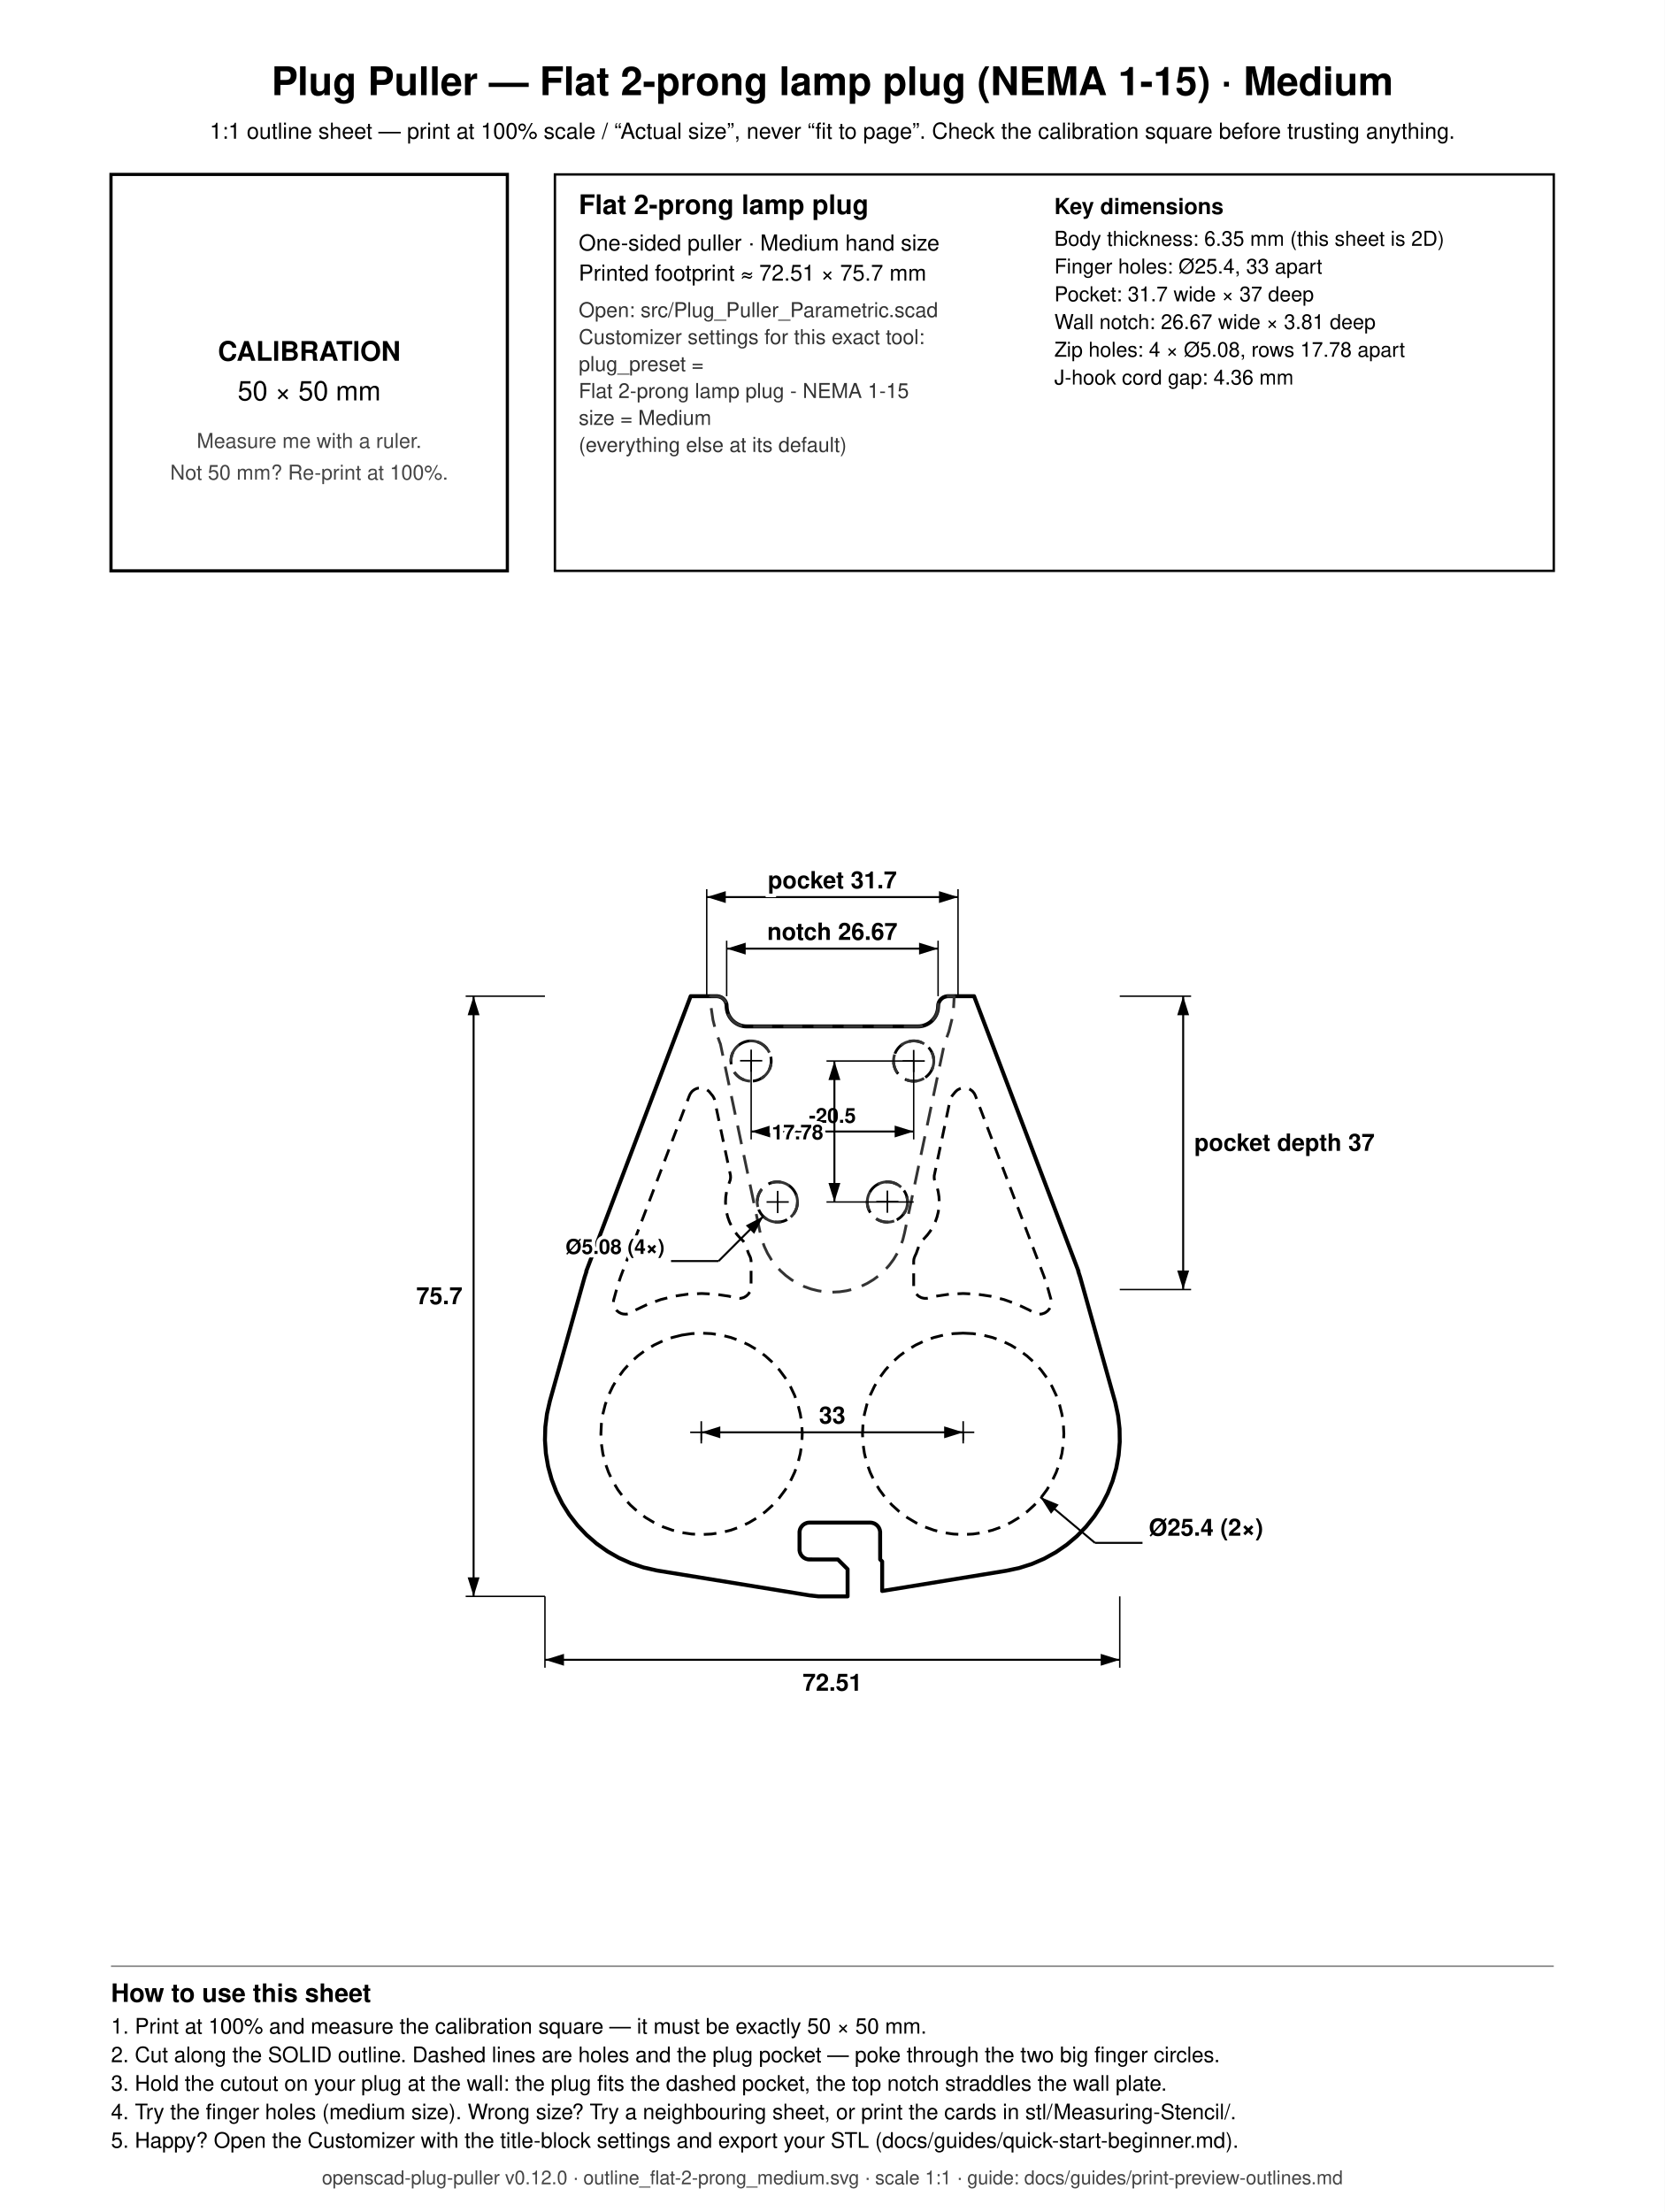
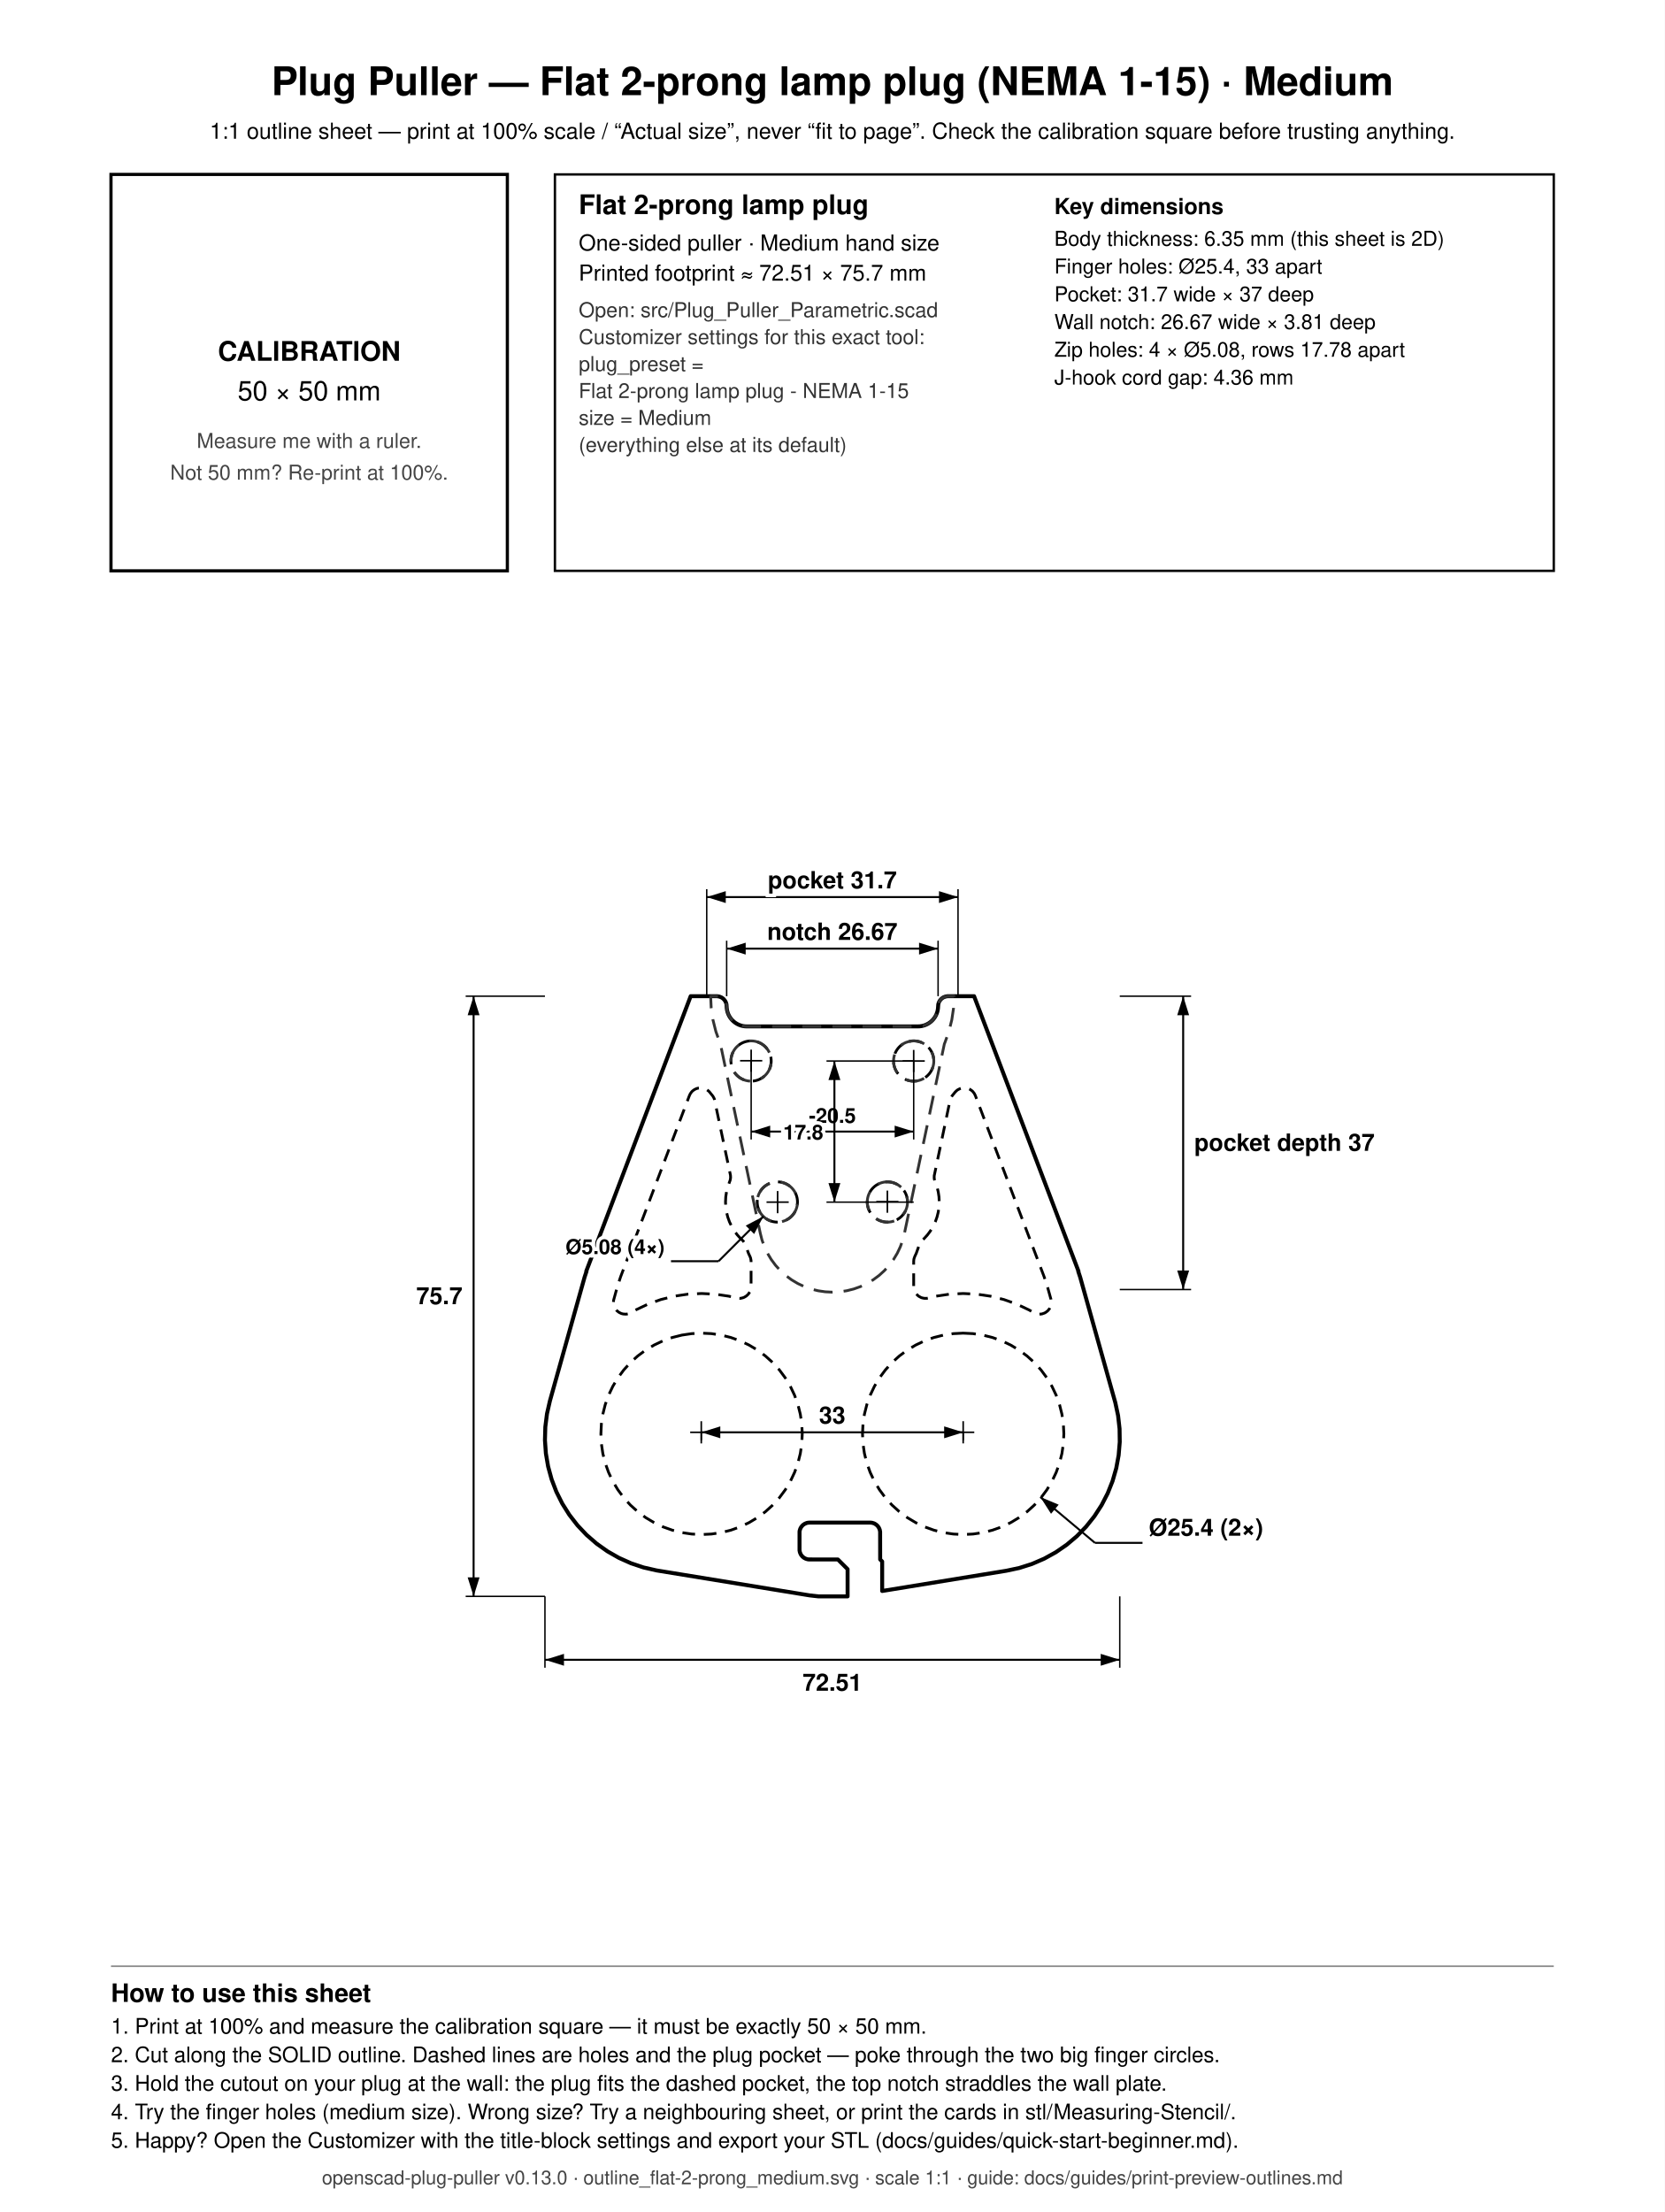
<svg xmlns="http://www.w3.org/2000/svg" width="210mm" height="279mm" viewBox="0 0 210 279">
  <rect x="0" y="0" width="210" height="279" fill="white" />
  <text x="105.000" y="12.000" font-family="Helvetica, Arial, sans-serif" font-size="5" font-weight="bold" text-anchor="middle" fill="black">Plug Puller — Flat 2-prong lamp plug (NEMA 1-15) · Medium</text>
  <text x="105.000" y="17.500" font-family="Helvetica, Arial, sans-serif" font-size="2.8" font-weight="normal" text-anchor="middle" fill="black">1:1 outline sheet — print at 100% scale / “Actual size”, never “fit to page”. Check the calibration square before trusting anything.</text>
  <rect x="14" y="22" width="50" height="50" fill="none" stroke="black" stroke-width="0.4" />
  <text x="39.000" y="45.500" font-family="Helvetica, Arial, sans-serif" font-size="3.4" font-weight="bold" text-anchor="middle" fill="black">CALIBRATION</text>
  <text x="39.000" y="50.500" font-family="Helvetica, Arial, sans-serif" font-size="3.4" font-weight="normal" text-anchor="middle" fill="black">50 × 50 mm</text>
  <text x="39.000" y="56.500" font-family="Helvetica, Arial, sans-serif" font-size="2.6" font-weight="normal" text-anchor="middle" fill="#444444">Measure me with a ruler.</text>
  <text x="39.000" y="60.500" font-family="Helvetica, Arial, sans-serif" font-size="2.6" font-weight="normal" text-anchor="middle" fill="#444444">Not 50 mm? Re-print at 100%.</text>
  <rect x="70" y="22" width="126" height="50" fill="none" stroke="black" stroke-width="0.3" />
  <text x="73.000" y="27.000" font-family="Helvetica, Arial, sans-serif" font-size="3.4" font-weight="bold" text-anchor="start" fill="black">Flat 2-prong lamp plug</text>
  <text x="73.000" y="31.600" font-family="Helvetica, Arial, sans-serif" font-size="2.8" font-weight="normal" text-anchor="start" fill="black">One-sided puller · Medium hand size</text>
  <text x="73.000" y="35.400" font-family="Helvetica, Arial, sans-serif" font-size="2.8" font-weight="normal" text-anchor="start" fill="black">Printed footprint ≈ 72.51 × 75.7 mm</text>
  <text x="73.000" y="40.000" font-family="Helvetica, Arial, sans-serif" font-size="2.6" font-weight="normal" text-anchor="start" fill="#333333">Open: src/Plug_Puller_Parametric.scad</text>
  <text x="73.000" y="43.400" font-family="Helvetica, Arial, sans-serif" font-size="2.6" font-weight="normal" text-anchor="start" fill="#333333">Customizer settings for this exact tool:</text>
  <text x="73.000" y="46.800" font-family="Helvetica, Arial, sans-serif" font-size="2.6" font-weight="normal" text-anchor="start" fill="#333333">  plug_preset =</text>
  <text x="73.000" y="50.200" font-family="Helvetica, Arial, sans-serif" font-size="2.6" font-weight="normal" text-anchor="start" fill="#333333">      Flat 2-prong lamp plug - NEMA 1-15</text>
  <text x="73.000" y="53.600" font-family="Helvetica, Arial, sans-serif" font-size="2.6" font-weight="normal" text-anchor="start" fill="#333333">  size = Medium</text>
  <text x="73.000" y="57.000" font-family="Helvetica, Arial, sans-serif" font-size="2.6" font-weight="normal" text-anchor="start" fill="#333333">  (everything else at its default)</text>
  <text x="133.000" y="27.000" font-family="Helvetica, Arial, sans-serif" font-size="2.8" font-weight="bold" text-anchor="start" fill="black">Key dimensions</text>
  <text x="133.000" y="31.000" font-family="Helvetica, Arial, sans-serif" font-size="2.6" font-weight="normal" text-anchor="start" fill="black">Body thickness: 6.35 mm (this sheet is 2D)</text>
  <text x="133.000" y="34.500" font-family="Helvetica, Arial, sans-serif" font-size="2.6" font-weight="normal" text-anchor="start" fill="black">Finger holes: Ø25.4, 33 apart</text>
  <text x="133.000" y="38.000" font-family="Helvetica, Arial, sans-serif" font-size="2.6" font-weight="normal" text-anchor="start" fill="black">Pocket: 31.7 wide × 37 deep</text>
  <text x="133.000" y="41.500" font-family="Helvetica, Arial, sans-serif" font-size="2.6" font-weight="normal" text-anchor="start" fill="black">Wall notch: 26.67 wide × 3.81 deep</text>
  <text x="133.000" y="45.000" font-family="Helvetica, Arial, sans-serif" font-size="2.6" font-weight="normal" text-anchor="start" fill="black">Zip holes: 4 × Ø5.08, rows 17.78 apart</text>
  <text x="133.000" y="48.500" font-family="Helvetica, Arial, sans-serif" font-size="2.6" font-weight="normal" text-anchor="start" fill="black">J-hook cord gap: 4.36 mm</text>
  <line x1="14.000" y1="248.000" x2="196.000" y2="248.000" stroke="#888888" stroke-width="0.2" />
  <text x="14.000" y="252.500" font-family="Helvetica, Arial, sans-serif" font-size="3.2" font-weight="bold" text-anchor="start" fill="black">How to use this sheet</text>
  <text x="14.000" y="256.500" font-family="Helvetica, Arial, sans-serif" font-size="2.7" font-weight="normal" text-anchor="start" fill="black">1. Print at 100% and measure the calibration square — it must be exactly 50 × 50 mm.</text>
  <text x="14.000" y="260.100" font-family="Helvetica, Arial, sans-serif" font-size="2.7" font-weight="normal" text-anchor="start" fill="black">2. Cut along the SOLID outline. Dashed lines are holes and the plug pocket — poke through the two big finger circles.</text>
  <text x="14.000" y="263.700" font-family="Helvetica, Arial, sans-serif" font-size="2.7" font-weight="normal" text-anchor="start" fill="black">3. Hold the cutout on your plug at the wall: the plug fits the dashed pocket, the top notch straddles the wall plate.</text>
  <text x="14.000" y="267.300" font-family="Helvetica, Arial, sans-serif" font-size="2.7" font-weight="normal" text-anchor="start" fill="black">4. Try the finger holes (medium size). Wrong size? Try a neighbouring sheet, or print the cards in stl/Measuring-Stencil/.</text>
  <text x="14.000" y="270.900" font-family="Helvetica, Arial, sans-serif" font-size="2.7" font-weight="normal" text-anchor="start" fill="black">5. Happy? Open the Customizer with the title-block settings and export your STL (docs/guides/quick-start-beginner.md).</text>
-   <text x="105.000" y="275.500" font-family="Helvetica, Arial, sans-serif" font-size="2.4" font-weight="normal" text-anchor="middle" fill="#444444">openscad-plug-puller v0.12.0 · outline_flat-2-prong_medium.svg · scale 1:1 · guide: docs/guides/print-preview-outlines.md</text>
-   <path d="M 69.371 176.688 L 73.744 161.086 L 73.986 160.350 L 73.950 160.350 L 87.125 125.650 L 90.395 125.650 L 90.519 125.656 L 90.764 125.705 L 90.994 125.800 L 91.175 125.919 L 91.293 126.022 L 91.451 126.214 L 91.568 126.434 L 91.641 126.672 L 91.677 127.169 L 91.714 127.416 L 91.774 127.657 L 91.858 127.892 L 91.965 128.117 L 92.093 128.331 L 92.242 128.531 L 92.409 128.716 L 92.594 128.883 L 92.794 129.032 L 93.008 129.160 L 93.233 129.267 L 93.468 129.351 L 93.709 129.411 L 93.956 129.448 L 94.205 129.460 L 115.795 129.460 L 116.044 129.448 L 116.291 129.411 L 116.532 129.351 L 116.767 129.267 L 116.992 129.160 L 117.206 129.032 L 117.406 128.883 L 117.591 128.716 L 117.758 128.531 L 117.907 128.331 L 118.035 128.117 L 118.142 127.892 L 118.226 127.657 L 118.286 127.416 L 118.323 127.169 L 118.359 126.672 L 118.432 126.434 L 118.549 126.214 L 118.707 126.022 L 118.899 125.864 L 119.006 125.800 L 119.236 125.705 L 119.481 125.656 L 119.605 125.650 L 122.875 125.650 L 136.050 160.350 L 136.014 160.350 L 136.256 161.086 L 140.629 176.688 L 140.690 176.911 L 141.039 178.547 L 141.227 180.209 L 141.251 181.882 L 141.111 183.550 L 140.808 185.195 L 140.345 186.803 L 139.727 188.358 L 138.959 189.845 L 138.050 191.249 L 137.007 192.558 L 135.841 193.758 L 134.562 194.837 L 133.185 195.787 L 131.720 196.596 L 130.184 197.259 L 128.590 197.767 L 126.954 198.117 L 111.281 200.671 L 111.281 196.949 L 111.029 196.697 L 111.023 193.189 L 110.974 192.945 L 110.879 192.715 L 110.741 192.508 L 110.565 192.332 L 110.358 192.193 L 110.245 192.140 L 110.007 192.068 L 109.759 192.043 L 102.120 192.043 L 101.872 192.068 L 101.751 192.098 L 101.521 192.193 L 101.314 192.332 L 101.222 192.415 L 101.064 192.608 L 100.947 192.827 L 100.905 192.945 L 100.856 193.189 L 100.856 195.551 L 100.905 195.795 L 101.000 196.025 L 101.064 196.132 L 101.222 196.325 L 101.414 196.483 L 101.634 196.600 L 101.872 196.672 L 101.996 196.691 L 105.697 196.697 L 106.919 197.918 L 106.919 201.350 L 103.218 201.350 L 102.138 201.228 L 83.046 198.117 L 82.819 198.078 L 81.187 197.706 L 79.600 197.176 L 78.073 196.493 L 76.620 195.664 L 75.255 194.696 L 73.992 193.599 L 72.842 192.383 L 71.817 191.061 L 70.926 189.644 L 70.179 188.147 L 69.582 186.584 L 69.141 184.970 L 68.860 183.321 L 68.742 181.652 L 68.789 179.979 L 68.999 178.319 L 69.371 176.688 Z" fill="none" stroke="black" stroke-width="0.5" stroke-linejoin="round" />
+   <text x="105.000" y="275.500" font-family="Helvetica, Arial, sans-serif" font-size="2.4" font-weight="normal" text-anchor="middle" fill="#444444">openscad-plug-puller v0.13.0 · outline_flat-2-prong_medium.svg · scale 1:1 · guide: docs/guides/print-preview-outlines.md</text>
+   <path d="M 73.986 160.350 L 73.950 160.350 L 87.125 125.650 L 90.395 125.650 L 90.519 125.656 L 90.764 125.705 L 90.994 125.800 L 91.175 125.919 L 91.293 126.022 L 91.451 126.214 L 91.568 126.434 L 91.641 126.672 L 91.677 127.169 L 91.714 127.416 L 91.774 127.657 L 91.858 127.892 L 91.965 128.117 L 92.093 128.331 L 92.242 128.531 L 92.409 128.716 L 92.594 128.883 L 92.794 129.032 L 93.008 129.160 L 93.233 129.267 L 93.468 129.351 L 93.709 129.411 L 93.956 129.448 L 94.205 129.460 L 115.795 129.460 L 116.044 129.448 L 116.291 129.411 L 116.532 129.351 L 116.767 129.267 L 116.992 129.160 L 117.206 129.032 L 117.406 128.883 L 117.591 128.716 L 117.758 128.531 L 117.907 128.331 L 118.035 128.117 L 118.142 127.892 L 118.226 127.657 L 118.286 127.416 L 118.323 127.169 L 118.359 126.672 L 118.432 126.434 L 118.549 126.214 L 118.707 126.022 L 118.899 125.864 L 119.006 125.800 L 119.236 125.705 L 119.481 125.656 L 119.605 125.650 L 122.875 125.650 L 136.050 160.350 L 136.014 160.350 L 136.256 161.086 L 140.690 176.911 L 141.039 178.547 L 141.227 180.209 L 141.251 181.882 L 141.111 183.550 L 140.808 185.195 L 140.345 186.803 L 139.727 188.358 L 138.959 189.845 L 138.050 191.249 L 137.007 192.558 L 135.841 193.758 L 134.562 194.837 L 133.185 195.787 L 131.720 196.596 L 130.184 197.259 L 128.590 197.767 L 126.954 198.117 L 111.281 200.671 L 111.281 196.949 L 111.029 196.697 L 111.023 193.189 L 110.974 192.945 L 110.879 192.715 L 110.741 192.508 L 110.565 192.332 L 110.358 192.193 L 110.245 192.140 L 110.007 192.068 L 109.759 192.043 L 102.120 192.043 L 101.872 192.068 L 101.751 192.098 L 101.521 192.193 L 101.314 192.332 L 101.222 192.415 L 101.064 192.608 L 100.947 192.827 L 100.874 193.066 L 100.856 193.189 L 100.856 195.551 L 100.905 195.795 L 101.000 196.025 L 101.064 196.132 L 101.222 196.325 L 101.414 196.483 L 101.634 196.600 L 101.872 196.672 L 101.996 196.691 L 105.697 196.697 L 106.919 197.918 L 106.919 201.350 L 103.218 201.350 L 102.138 201.228 L 82.819 198.078 L 81.187 197.706 L 79.600 197.176 L 78.073 196.493 L 76.620 195.664 L 75.255 194.696 L 73.992 193.599 L 72.842 192.383 L 71.817 191.061 L 70.926 189.644 L 70.179 188.147 L 69.582 186.584 L 69.141 184.970 L 68.860 183.321 L 68.742 181.652 L 68.789 179.979 L 68.999 178.319 L 69.371 176.688 L 73.744 161.086 L 73.986 160.350 Z" fill="none" stroke="black" stroke-width="0.5" stroke-linejoin="round" />
  <path d="M 114.676 131.357 L 115.003 131.300 L 115.253 131.287 L 115.501 131.299 L 115.748 131.335 L 115.990 131.395 L 116.225 131.479 L 116.450 131.585 L 116.664 131.713 L 116.865 131.861 L 117.050 132.028 L 117.217 132.213 L 117.366 132.413 L 117.494 132.626 L 117.601 132.851 L 117.686 133.086 L 117.746 133.328 L 117.783 133.574 L 117.796 133.823 L 117.784 134.072 L 117.748 134.319 L 117.688 134.560 L 117.604 134.795 L 117.498 135.021 L 117.370 135.235 L 117.222 135.435 L 117.055 135.620 L 116.870 135.788 L 116.670 135.936 L 116.457 136.065 L 116.232 136.172 L 115.997 136.256 L 115.755 136.317 L 115.509 136.354 L 115.260 136.367 L 115.011 136.355 L 114.764 136.318 L 114.522 136.258 L 114.288 136.175 L 114.062 136.068 L 113.848 135.941 L 113.648 135.792 L 113.463 135.625 L 113.295 135.441 L 113.146 135.241 L 113.018 135.027 L 112.911 134.802 L 112.827 134.567 L 112.766 134.326 L 112.729 134.079 L 112.716 133.830 L 112.728 133.581 L 112.764 133.335 L 112.825 133.093 L 112.908 132.858 L 113.015 132.633 L 113.142 132.419 L 113.291 132.218 L 113.458 132.033 L 113.642 131.866 L 113.842 131.717 L 114.056 131.589 L 114.280 131.482 L 114.676 131.357 Z" fill="none" stroke="black" stroke-width="0.35" stroke-linejoin="round" stroke-dasharray="1.6,1.1" />
  <path d="M 111.688 149.079 L 111.937 149.067 L 112.186 149.079 L 112.432 149.115 L 112.674 149.175 L 112.909 149.259 L 113.134 149.365 L 113.348 149.493 L 113.549 149.641 L 113.734 149.808 L 113.901 149.993 L 114.050 150.193 L 114.179 150.406 L 114.286 150.631 L 114.370 150.866 L 114.431 151.108 L 114.468 151.354 L 114.480 151.603 L 114.468 151.852 L 114.432 152.099 L 114.372 152.340 L 114.288 152.575 L 114.182 152.801 L 114.054 153.015 L 113.906 153.215 L 113.739 153.400 L 113.555 153.568 L 113.355 153.716 L 113.141 153.845 L 112.916 153.952 L 112.681 154.036 L 112.440 154.097 L 112.193 154.134 L 111.944 154.147 L 111.695 154.135 L 111.449 154.098 L 111.207 154.038 L 110.972 153.955 L 110.746 153.848 L 110.532 153.721 L 110.332 153.572 L 110.147 153.405 L 109.979 153.221 L 109.831 153.021 L 109.702 152.807 L 109.595 152.582 L 109.511 152.347 L 109.450 152.106 L 109.413 151.859 L 109.401 151.610 L 109.413 151.361 L 109.449 151.115 L 109.509 150.873 L 109.593 150.638 L 109.699 150.413 L 109.827 150.199 L 109.975 149.998 L 110.142 149.813 L 110.326 149.646 L 110.526 149.497 L 110.740 149.369 L 110.965 149.262 L 111.200 149.177 L 111.441 149.116 L 111.688 149.079 Z" fill="none" stroke="black" stroke-width="0.35" stroke-linejoin="round" stroke-dasharray="1.6,1.1" />
-   <path d="M 100.599 151.603 L 100.587 151.852 L 100.551 152.099 L 100.491 152.340 L 100.407 152.575 L 100.301 152.801 L 100.173 153.015 L 100.025 153.215 L 99.858 153.400 L 99.674 153.568 L 99.474 153.716 L 99.260 153.845 L 99.035 153.952 L 98.800 154.036 L 98.559 154.097 L 98.312 154.134 L 98.063 154.147 L 97.814 154.135 L 97.568 154.098 L 97.326 154.038 L 97.091 153.955 L 96.866 153.848 L 96.652 153.721 L 96.451 153.572 L 96.266 153.405 L 96.099 153.221 L 95.950 153.021 L 95.821 152.807 L 95.714 152.582 L 95.630 152.347 L 95.569 152.106 L 95.532 151.859 L 95.520 151.610 L 95.532 151.361 L 95.568 151.115 L 95.628 150.873 L 95.712 150.638 L 95.818 150.413 L 95.946 150.199 L 96.094 149.998 L 96.261 149.813 L 96.445 149.646 L 96.645 149.497 L 96.859 149.369 L 97.084 149.262 L 97.319 149.177 L 97.560 149.116 L 97.807 149.079 L 98.056 149.067 L 98.305 149.079 L 98.551 149.115 L 98.793 149.175 L 99.028 149.259 L 99.254 149.365 L 99.468 149.493 L 99.668 149.641 L 99.853 149.808 L 100.021 149.993 L 100.169 150.193 L 100.298 150.406 L 100.405 150.631 L 100.489 150.866 L 100.550 151.108 L 100.587 151.354 L 100.599 151.603 Z" fill="none" stroke="black" stroke-width="0.35" stroke-linejoin="round" stroke-dasharray="1.6,1.1" />
+   <path d="M 100.301 152.801 L 100.173 153.015 L 100.025 153.215 L 99.858 153.400 L 99.674 153.568 L 99.474 153.716 L 99.260 153.845 L 99.035 153.952 L 98.800 154.036 L 98.559 154.097 L 98.312 154.134 L 98.063 154.147 L 97.814 154.135 L 97.568 154.098 L 97.326 154.038 L 97.091 153.955 L 96.866 153.848 L 96.652 153.721 L 96.451 153.572 L 96.266 153.405 L 96.099 153.221 L 95.950 153.021 L 95.821 152.807 L 95.714 152.582 L 95.630 152.347 L 95.569 152.106 L 95.532 151.859 L 95.520 151.610 L 95.532 151.361 L 95.568 151.115 L 95.628 150.873 L 95.712 150.638 L 95.818 150.413 L 95.946 150.199 L 96.094 149.998 L 96.261 149.813 L 96.445 149.646 L 96.645 149.497 L 96.859 149.369 L 97.084 149.262 L 97.319 149.177 L 97.560 149.116 L 97.807 149.079 L 98.056 149.067 L 98.305 149.079 L 98.551 149.115 L 98.793 149.175 L 99.028 149.259 L 99.254 149.365 L 99.468 149.493 L 99.668 149.641 L 99.853 149.808 L 100.021 149.993 L 100.169 150.193 L 100.298 150.406 L 100.405 150.631 L 100.489 150.866 L 100.550 151.108 L 100.587 151.354 L 100.599 151.603 L 100.587 151.852 L 100.551 152.099 L 100.491 152.340 L 100.407 152.575 L 100.301 152.801 Z" fill="none" stroke="black" stroke-width="0.35" stroke-linejoin="round" stroke-dasharray="1.6,1.1" />
  <path d="M 115.300 158.748 L 115.402 158.462 L 115.582 158.081 L 115.962 157.019 L 116.089 156.750 L 116.264 156.514 L 116.566 156.230 L 116.997 155.754 L 117.380 155.238 L 117.709 154.687 L 117.983 154.107 L 118.198 153.507 L 118.354 152.885 L 118.449 152.250 L 118.480 151.609 L 118.449 150.963 L 118.355 150.333 L 118.200 149.711 L 117.947 149.022 L 117.865 148.742 L 117.844 148.591 L 117.847 148.297 L 119.840 138.803 L 119.895 138.608 L 119.955 138.463 L 120.107 138.212 L 120.504 137.725 L 120.715 137.527 L 120.831 137.446 L 121.104 137.310 L 121.239 137.267 L 121.523 137.219 L 121.823 137.227 L 122.109 137.293 L 122.377 137.413 L 122.613 137.581 L 122.720 137.683 L 122.903 137.919 L 123.035 138.185 L 131.712 161.038 L 132.151 162.373 L 132.575 163.888 L 132.620 164.183 L 132.620 164.327 L 132.604 164.483 L 132.534 164.762 L 132.408 165.028 L 132.236 165.260 L 132.124 165.372 L 131.893 165.544 L 131.758 165.615 L 131.486 165.712 L 131.342 165.741 L 131.048 165.755 L 130.757 165.712 L 130.480 165.613 L 129.842 165.239 L 128.276 164.498 L 126.640 163.913 L 124.955 163.491 L 123.237 163.236 L 121.502 163.150 L 119.768 163.235 L 118.049 163.490 L 117.123 163.721 L 116.909 163.759 L 116.609 163.760 L 116.316 163.701 L 116.182 163.653 L 115.923 163.514 L 115.801 163.423 L 115.601 163.223 L 115.509 163.100 L 115.373 162.847 L 115.285 162.560 L 115.256 162.263 L 115.256 159.110 L 115.272 158.891 L 115.300 158.748 Z" fill="none" stroke="black" stroke-width="0.35" stroke-linejoin="round" stroke-dasharray="1.6,1.1" />
  <path d="M 86.965 138.185 L 87.082 137.943 L 87.257 137.707 L 87.361 137.603 L 87.598 137.428 L 87.863 137.302 L 88.143 137.232 L 88.437 137.216 L 88.589 137.231 L 88.874 137.302 L 89.013 137.360 L 89.140 137.428 L 89.380 137.607 L 89.483 137.710 L 89.929 138.262 L 90.070 138.520 L 90.120 138.652 L 92.146 148.241 L 92.160 148.535 L 92.117 148.825 L 91.801 149.711 L 91.645 150.333 L 91.551 150.963 L 91.520 151.609 L 91.551 152.250 L 91.645 152.880 L 91.802 153.507 L 92.017 154.107 L 92.291 154.687 L 92.620 155.238 L 93.003 155.754 L 93.434 156.230 L 93.736 156.514 L 93.911 156.750 L 94.038 157.019 L 94.418 158.081 L 94.628 158.530 L 94.679 158.672 L 94.736 158.954 L 94.744 159.109 L 94.744 162.264 L 94.727 162.487 L 94.657 162.767 L 94.600 162.908 L 94.448 163.161 L 94.355 163.274 L 94.137 163.472 L 93.885 163.623 L 93.754 163.677 L 93.464 163.751 L 93.323 163.765 L 93.024 163.751 L 92.881 163.722 L 91.951 163.490 L 90.237 163.236 L 88.502 163.150 L 86.768 163.235 L 85.049 163.490 L 83.364 163.912 L 81.729 164.497 L 80.158 165.239 L 79.618 165.562 L 79.344 165.683 L 79.057 165.746 L 78.916 165.756 L 78.617 165.734 L 78.470 165.700 L 78.329 165.652 L 78.072 165.521 L 77.845 165.343 L 77.743 165.237 L 77.569 164.988 L 77.505 164.860 L 77.414 164.581 L 77.379 164.289 L 77.402 163.996 L 77.869 162.306 L 78.288 161.039 L 86.965 138.185 Z" fill="none" stroke="black" stroke-width="0.35" stroke-linejoin="round" stroke-dasharray="1.6,1.1" />
  <path d="M 86.019 168.395 L 87.252 168.212 L 88.496 168.150 L 89.741 168.211 L 90.974 168.393 L 92.183 168.696 L 93.357 169.115 L 94.483 169.648 L 95.553 170.288 L 96.554 171.031 L 97.478 171.867 L 98.315 172.790 L 99.057 173.791 L 99.699 174.860 L 100.232 175.987 L 100.652 177.160 L 100.955 178.369 L 101.138 179.602 L 101.200 180.846 L 101.139 182.091 L 100.957 183.324 L 100.654 184.533 L 100.235 185.707 L 99.702 186.833 L 99.062 187.903 L 98.319 188.904 L 97.483 189.828 L 96.560 190.665 L 95.559 191.407 L 94.490 192.049 L 93.363 192.582 L 92.190 193.002 L 90.981 193.305 L 89.748 193.488 L 88.504 193.550 L 87.259 193.489 L 86.026 193.307 L 84.817 193.004 L 83.643 192.585 L 82.517 192.052 L 81.447 191.412 L 80.446 190.669 L 79.522 189.833 L 78.685 188.910 L 77.943 187.909 L 77.301 186.840 L 76.768 185.713 L 76.348 184.540 L 76.045 183.331 L 75.862 182.098 L 75.800 180.854 L 75.861 179.609 L 76.043 178.376 L 76.346 177.167 L 76.765 175.993 L 77.298 174.867 L 77.938 173.797 L 78.681 172.796 L 79.517 171.872 L 80.440 171.035 L 81.441 170.293 L 82.510 169.651 L 83.637 169.118 L 84.810 168.698 L 86.019 168.395 Z" fill="none" stroke="black" stroke-width="0.35" stroke-linejoin="round" stroke-dasharray="1.6,1.1" />
  <path d="M 95.478 131.395 L 95.712 131.479 L 95.938 131.585 L 96.152 131.713 L 96.352 131.861 L 96.537 132.028 L 96.705 132.213 L 96.854 132.413 L 96.982 132.626 L 97.089 132.851 L 97.173 133.086 L 97.234 133.328 L 97.271 133.574 L 97.284 133.823 L 97.272 134.072 L 97.236 134.319 L 97.175 134.560 L 97.092 134.795 L 96.985 135.021 L 96.858 135.235 L 96.709 135.435 L 96.542 135.620 L 96.358 135.788 L 96.158 135.936 L 95.944 136.065 L 95.719 136.172 L 95.485 136.256 L 95.243 136.317 L 94.996 136.354 L 94.747 136.367 L 94.499 136.355 L 94.252 136.318 L 94.010 136.258 L 93.775 136.175 L 93.550 136.068 L 93.336 135.941 L 93.135 135.792 L 92.950 135.625 L 92.783 135.441 L 92.634 135.241 L 92.506 135.027 L 92.399 134.802 L 92.314 134.567 L 92.254 134.326 L 92.217 134.079 L 92.204 133.830 L 92.216 133.581 L 92.252 133.335 L 92.312 133.093 L 92.396 132.858 L 92.502 132.633 L 92.630 132.419 L 92.778 132.218 L 92.945 132.033 L 93.130 131.866 L 93.330 131.717 L 93.543 131.589 L 93.768 131.482 L 94.003 131.397 L 94.245 131.336 L 94.491 131.299 L 94.740 131.287 L 94.989 131.299 L 95.236 131.335 L 95.478 131.395 Z" fill="none" stroke="black" stroke-width="0.35" stroke-linejoin="round" stroke-dasharray="1.6,1.1" />
  <path d="M 121.496 168.150 L 122.741 168.211 L 123.974 168.393 L 125.183 168.696 L 126.357 169.115 L 127.483 169.648 L 128.553 170.288 L 129.554 171.031 L 130.478 171.867 L 131.315 172.790 L 132.057 173.791 L 132.699 174.860 L 133.232 175.987 L 133.652 177.160 L 133.955 178.369 L 134.138 179.602 L 134.200 180.846 L 134.139 182.091 L 133.957 183.324 L 133.654 184.533 L 133.235 185.707 L 132.702 186.833 L 132.062 187.903 L 131.319 188.904 L 130.483 189.828 L 129.560 190.665 L 128.559 191.407 L 127.490 192.049 L 126.363 192.582 L 125.190 193.002 L 123.981 193.305 L 122.748 193.488 L 121.504 193.550 L 120.259 193.489 L 119.026 193.307 L 117.817 193.004 L 116.643 192.585 L 115.517 192.052 L 114.447 191.412 L 113.446 190.669 L 112.522 189.833 L 111.685 188.910 L 110.943 187.909 L 110.301 186.840 L 109.768 185.713 L 109.348 184.540 L 109.045 183.331 L 108.862 182.098 L 108.800 180.854 L 108.861 179.609 L 109.043 178.376 L 109.346 177.167 L 109.765 175.993 L 110.298 174.867 L 110.938 173.797 L 111.681 172.796 L 112.517 171.872 L 113.440 171.035 L 114.441 170.293 L 115.510 169.651 L 116.637 169.118 L 117.810 168.698 L 119.019 168.395 L 120.252 168.212 L 121.496 168.150 Z" fill="none" stroke="black" stroke-width="0.35" stroke-linejoin="round" stroke-dasharray="1.6,1.1" />
-   <path d="M 89.621 125.722 L 89.631 125.673 L 89.670 125.651 L 90.519 125.657 L 90.774 125.709 L 90.993 125.800 L 91.181 125.925 L 91.293 126.022 L 91.444 126.206 L 91.568 126.434 L 91.640 126.672 L 91.678 127.172 L 91.715 127.419 L 91.776 127.661 L 91.860 127.895 L 91.966 128.118 L 92.091 128.328 L 92.239 128.528 L 92.406 128.713 L 92.591 128.881 L 92.791 129.030 L 93.004 129.158 L 93.230 129.265 L 93.464 129.349 L 93.706 129.410 L 93.952 129.447 L 94.207 129.460 L 115.793 129.460 L 116.048 129.447 L 116.294 129.410 L 116.536 129.349 L 116.770 129.265 L 116.996 129.158 L 117.205 129.032 L 117.403 128.886 L 117.588 128.719 L 117.756 128.534 L 117.905 128.334 L 118.033 128.121 L 118.143 127.889 L 118.227 127.654 L 118.287 127.412 L 118.323 127.166 L 118.360 126.672 L 118.428 126.445 L 118.550 126.215 L 118.715 126.015 L 118.892 125.870 L 118.999 125.804 L 119.247 125.703 L 119.475 125.657 L 119.608 125.650 L 120.318 125.650 L 120.366 125.677 L 120.285 127.152 L 120.063 128.643 L 119.697 130.105 L 119.193 131.512 L 119.130 131.651 L 114.100 155.518 L 113.881 156.393 L 113.574 157.250 L 113.185 158.074 L 112.717 158.855 L 112.174 159.586 L 111.566 160.258 L 110.892 160.870 L 110.161 161.413 L 109.380 161.881 L 108.557 162.271 L 107.700 162.579 L 106.816 162.801 L 105.916 162.935 L 105.006 162.980 L 104.096 162.936 L 103.196 162.803 L 102.312 162.582 L 101.454 162.276 L 100.631 161.887 L 99.849 161.420 L 99.118 160.878 L 98.442 160.266 L 97.830 159.592 L 97.287 158.861 L 96.819 158.080 L 96.424 157.246 L 96.119 156.393 L 95.900 155.518 L 90.870 131.651 L 90.807 131.512 L 90.303 130.105 L 89.937 128.643 L 89.715 127.152 L 89.651 125.870 L 89.621 125.722 Z" fill="none" stroke="#333333" stroke-width="0.35" stroke-linejoin="round" stroke-dasharray="2.4,1.4" />
+   <path d="M 89.715 127.152 L 89.646 125.687 L 89.690 125.651 L 90.516 125.656 L 90.774 125.709 L 90.993 125.800 L 91.181 125.925 L 91.293 126.022 L 91.444 126.206 L 91.568 126.434 L 91.640 126.672 L 91.678 127.172 L 91.715 127.419 L 91.776 127.661 L 91.860 127.895 L 91.966 128.118 L 92.091 128.328 L 92.239 128.528 L 92.406 128.713 L 92.591 128.881 L 92.791 129.030 L 93.004 129.158 L 93.230 129.265 L 93.464 129.349 L 93.706 129.410 L 93.952 129.447 L 94.207 129.460 L 115.726 129.460 L 115.786 129.480 L 115.843 129.458 L 116.048 129.447 L 116.287 129.412 L 116.529 129.352 L 116.764 129.268 L 116.989 129.162 L 117.203 129.034 L 117.403 128.886 L 117.588 128.719 L 117.756 128.534 L 117.905 128.334 L 118.033 128.121 L 118.143 127.889 L 118.227 127.654 L 118.287 127.412 L 118.323 127.166 L 118.360 126.672 L 118.428 126.445 L 118.550 126.215 L 118.715 126.015 L 118.892 125.870 L 118.999 125.804 L 119.247 125.703 L 119.475 125.657 L 119.608 125.650 L 120.318 125.650 L 120.366 125.677 L 120.285 127.152 L 120.063 128.643 L 119.697 130.105 L 119.193 131.512 L 119.130 131.651 L 114.100 155.518 L 113.881 156.393 L 113.574 157.250 L 113.185 158.074 L 112.717 158.855 L 112.174 159.586 L 111.566 160.258 L 110.892 160.870 L 110.161 161.413 L 109.380 161.881 L 108.557 162.271 L 107.700 162.579 L 106.816 162.801 L 105.916 162.935 L 105.006 162.980 L 104.096 162.936 L 103.196 162.803 L 102.312 162.582 L 101.454 162.276 L 100.631 161.887 L 99.849 161.420 L 99.118 160.878 L 98.442 160.266 L 97.830 159.592 L 97.287 158.861 L 96.819 158.080 L 96.424 157.246 L 96.119 156.393 L 95.900 155.521 L 90.870 131.651 L 90.807 131.512 L 90.303 130.105 L 89.937 128.643 L 89.715 127.152 Z" fill="none" stroke="#333333" stroke-width="0.35" stroke-linejoin="round" stroke-dasharray="2.4,1.4" />
  <path d="M 114.281 131.482 L 114.687 131.354 L 115.001 131.300 L 115.254 131.287 L 115.503 131.299 L 115.749 131.335 L 115.991 131.396 L 116.226 131.479 L 116.451 131.586 L 116.665 131.714 L 116.866 131.862 L 117.050 132.029 L 117.218 132.214 L 117.367 132.414 L 117.495 132.627 L 117.602 132.853 L 117.686 133.087 L 117.747 133.329 L 117.783 133.575 L 117.796 133.824 L 117.784 134.073 L 117.748 134.320 L 117.687 134.562 L 117.604 134.796 L 117.497 135.022 L 117.369 135.236 L 117.221 135.436 L 117.054 135.621 L 116.869 135.788 L 116.669 135.937 L 116.456 136.065 L 116.230 136.172 L 115.996 136.256 L 115.754 136.317 L 115.508 136.354 L 115.259 136.366 L 115.010 136.354 L 114.763 136.318 L 114.521 136.258 L 114.287 136.174 L 114.061 136.068 L 113.847 135.940 L 113.647 135.792 L 113.462 135.624 L 113.294 135.440 L 113.146 135.240 L 113.017 135.026 L 112.911 134.801 L 112.827 134.566 L 112.766 134.325 L 112.729 134.078 L 112.716 133.829 L 112.728 133.580 L 112.765 133.334 L 112.825 133.092 L 112.909 132.857 L 113.015 132.632 L 113.143 132.418 L 113.291 132.217 L 113.459 132.033 L 113.643 131.865 L 113.843 131.716 L 114.057 131.588 L 114.281 131.482 Z" fill="none" stroke="#333333" stroke-width="0.35" stroke-linejoin="round" stroke-dasharray="2.4,1.4" />
  <path d="M 111.443 149.116 L 111.689 149.079 L 111.938 149.067 L 112.187 149.079 L 112.434 149.115 L 112.675 149.176 L 112.910 149.259 L 113.136 149.366 L 113.349 149.494 L 113.550 149.642 L 113.735 149.809 L 113.902 149.994 L 114.051 150.194 L 114.179 150.407 L 114.286 150.633 L 114.370 150.867 L 114.431 151.109 L 114.468 151.355 L 114.480 151.604 L 114.468 151.853 L 114.432 152.100 L 114.372 152.342 L 114.288 152.576 L 114.181 152.802 L 114.054 153.016 L 113.905 153.216 L 113.738 153.401 L 113.554 153.568 L 113.354 153.717 L 113.140 153.845 L 112.915 153.952 L 112.680 154.036 L 112.438 154.097 L 112.192 154.134 L 111.943 154.146 L 111.694 154.134 L 111.447 154.098 L 111.206 154.038 L 110.971 153.954 L 110.745 153.848 L 110.531 153.720 L 110.331 153.572 L 110.146 153.404 L 109.979 153.220 L 109.830 153.020 L 109.702 152.806 L 109.595 152.581 L 109.511 152.346 L 109.450 152.105 L 109.413 151.858 L 109.401 151.609 L 109.413 151.360 L 109.449 151.114 L 109.509 150.872 L 109.593 150.637 L 109.699 150.412 L 109.827 150.198 L 109.976 149.997 L 110.143 149.813 L 110.327 149.645 L 110.527 149.496 L 110.741 149.368 L 110.966 149.261 L 111.201 149.177 L 111.443 149.116 Z" fill="none" stroke="#333333" stroke-width="0.35" stroke-linejoin="round" stroke-dasharray="2.4,1.4" />
-   <path d="M 100.587 151.355 L 100.599 151.604 L 100.587 151.853 L 100.551 152.100 L 100.491 152.342 L 100.407 152.576 L 100.301 152.802 L 100.173 153.016 L 100.024 153.216 L 99.857 153.401 L 99.673 153.568 L 99.473 153.717 L 99.259 153.845 L 99.034 153.952 L 98.799 154.036 L 98.557 154.097 L 98.311 154.134 L 98.062 154.146 L 97.813 154.134 L 97.566 154.098 L 97.325 154.038 L 97.090 153.954 L 96.864 153.848 L 96.651 153.720 L 96.450 153.572 L 96.265 153.404 L 96.098 153.220 L 95.949 153.020 L 95.821 152.806 L 95.714 152.581 L 95.630 152.346 L 95.569 152.105 L 95.532 151.858 L 95.520 151.609 L 95.532 151.360 L 95.568 151.114 L 95.628 150.872 L 95.712 150.637 L 95.819 150.412 L 95.946 150.198 L 96.095 149.997 L 96.262 149.813 L 96.446 149.645 L 96.646 149.496 L 96.860 149.368 L 97.085 149.261 L 97.320 149.177 L 97.562 149.116 L 97.808 149.079 L 98.057 149.067 L 98.306 149.079 L 98.553 149.115 L 98.794 149.176 L 99.029 149.259 L 99.255 149.366 L 99.469 149.494 L 99.669 149.642 L 99.854 149.809 L 100.021 149.994 L 100.170 150.194 L 100.298 150.407 L 100.405 150.633 L 100.489 150.867 L 100.550 151.109 L 100.587 151.355 Z" fill="none" stroke="#333333" stroke-width="0.35" stroke-linejoin="round" stroke-dasharray="2.4,1.4" />
+   <path d="M 100.407 152.576 L 100.301 152.802 L 100.173 153.016 L 100.024 153.216 L 99.857 153.401 L 99.673 153.568 L 99.473 153.717 L 99.259 153.845 L 99.034 153.952 L 98.799 154.036 L 98.557 154.097 L 98.311 154.134 L 98.062 154.146 L 97.813 154.134 L 97.566 154.098 L 97.325 154.038 L 97.090 153.954 L 96.864 153.848 L 96.651 153.720 L 96.450 153.572 L 96.265 153.404 L 96.098 153.220 L 95.949 153.020 L 95.821 152.806 L 95.714 152.581 L 95.630 152.346 L 95.569 152.105 L 95.532 151.858 L 95.520 151.609 L 95.532 151.360 L 95.568 151.114 L 95.628 150.872 L 95.712 150.637 L 95.819 150.412 L 95.946 150.198 L 96.095 149.997 L 96.262 149.813 L 96.446 149.645 L 96.646 149.496 L 96.860 149.368 L 97.085 149.261 L 97.320 149.177 L 97.562 149.116 L 97.808 149.079 L 98.057 149.067 L 98.306 149.079 L 98.553 149.115 L 98.794 149.176 L 99.029 149.259 L 99.255 149.366 L 99.469 149.494 L 99.669 149.642 L 99.854 149.809 L 100.021 149.994 L 100.170 150.194 L 100.298 150.407 L 100.405 150.633 L 100.489 150.867 L 100.550 151.109 L 100.587 151.355 L 100.599 151.604 L 100.587 151.853 L 100.551 152.100 L 100.491 152.342 L 100.407 152.576 Z" fill="none" stroke="#333333" stroke-width="0.35" stroke-linejoin="round" stroke-dasharray="2.4,1.4" />
  <path d="M 95.237 131.335 L 95.479 131.396 L 95.713 131.479 L 95.939 131.586 L 96.153 131.714 L 96.353 131.862 L 96.538 132.029 L 96.706 132.214 L 96.854 132.414 L 96.983 132.627 L 97.089 132.853 L 97.173 133.087 L 97.234 133.329 L 97.271 133.575 L 97.284 133.824 L 97.272 134.073 L 97.235 134.320 L 97.175 134.562 L 97.091 134.796 L 96.985 135.022 L 96.857 135.236 L 96.709 135.436 L 96.541 135.621 L 96.357 135.788 L 96.157 135.937 L 95.943 136.065 L 95.718 136.172 L 95.483 136.256 L 95.242 136.317 L 94.995 136.354 L 94.746 136.366 L 94.497 136.354 L 94.251 136.318 L 94.009 136.258 L 93.774 136.174 L 93.549 136.068 L 93.335 135.940 L 93.134 135.792 L 92.950 135.624 L 92.782 135.440 L 92.633 135.240 L 92.505 135.026 L 92.398 134.801 L 92.314 134.566 L 92.253 134.325 L 92.217 134.078 L 92.204 133.829 L 92.216 133.580 L 92.252 133.334 L 92.313 133.092 L 92.396 132.857 L 92.503 132.632 L 92.631 132.418 L 92.779 132.217 L 92.946 132.033 L 93.131 131.865 L 93.331 131.716 L 93.544 131.588 L 93.770 131.481 L 94.004 131.397 L 94.246 131.336 L 94.492 131.299 L 94.741 131.287 L 94.990 131.299 L 95.237 131.335 Z" fill="none" stroke="#333333" stroke-width="0.35" stroke-linejoin="round" stroke-dasharray="2.4,1.4" />
  <line x1="87.062" y1="180.658" x2="89.862" y2="180.658" stroke="black" stroke-width="0.2" />
  <line x1="88.462" y1="179.258" x2="88.462" y2="182.058" stroke="black" stroke-width="0.2" />
  <line x1="120.100" y1="180.655" x2="122.900" y2="180.655" stroke="black" stroke-width="0.2" />
  <line x1="121.500" y1="179.255" x2="121.500" y2="182.055" stroke="black" stroke-width="0.2" />
-   <line x1="96.699" y1="151.607" x2="99.499" y2="151.607" stroke="black" stroke-width="0.2" />
-   <line x1="98.099" y1="150.207" x2="98.099" y2="153.007" stroke="black" stroke-width="0.2" />
+   <line x1="96.694" y1="151.625" x2="99.494" y2="151.625" stroke="black" stroke-width="0.2" />
+   <line x1="98.094" y1="150.225" x2="98.094" y2="153.025" stroke="black" stroke-width="0.2" />
  <line x1="110.537" y1="151.568" x2="113.337" y2="151.568" stroke="black" stroke-width="0.2" />
  <line x1="111.937" y1="150.168" x2="111.937" y2="152.968" stroke="black" stroke-width="0.2" />
  <line x1="113.857" y1="133.826" x2="116.657" y2="133.826" stroke="black" stroke-width="0.2" />
  <line x1="115.257" y1="132.426" x2="115.257" y2="135.226" stroke="black" stroke-width="0.2" />
  <line x1="93.355" y1="133.789" x2="96.155" y2="133.789" stroke="black" stroke-width="0.2" />
  <line x1="94.755" y1="132.389" x2="94.755" y2="135.189" stroke="black" stroke-width="0.2" />
  <line x1="68.742" y1="125.650" x2="58.742" y2="125.650" stroke="black" stroke-width="0.18" />
  <line x1="68.742" y1="201.350" x2="58.742" y2="201.350" stroke="black" stroke-width="0.18" />
  <line x1="59.742" y1="125.650" x2="59.742" y2="201.350" stroke="black" stroke-width="0.25" />
  <polygon points="59.742,125.650 60.492,128.050 58.992,128.050" fill="black" />
  <polygon points="59.742,201.350 58.992,198.950 60.492,198.950" fill="black" />
  <text x="58.342" y="164.500" font-family="Helvetica, Arial, sans-serif" font-size="3" font-weight="bold" text-anchor="end" fill="black" paint-order="stroke" stroke="white" stroke-width="0.9">75.7</text>
  <line x1="68.742" y1="201.350" x2="68.742" y2="210.350" stroke="black" stroke-width="0.18" />
  <line x1="141.251" y1="201.350" x2="141.251" y2="210.350" stroke="black" stroke-width="0.18" />
  <line x1="68.742" y1="209.350" x2="141.251" y2="209.350" stroke="black" stroke-width="0.25" />
  <polygon points="68.742,209.350 71.142,208.600 71.142,210.100" fill="black" />
  <polygon points="141.251,209.350 138.851,210.100 138.851,208.600" fill="black" />
  <text x="104.997" y="213.250" font-family="Helvetica, Arial, sans-serif" font-size="3" font-weight="bold" text-anchor="middle" fill="black" paint-order="stroke" stroke="white" stroke-width="0.9">72.51</text>
  <line x1="91.665" y1="125.650" x2="91.665" y2="118.650" stroke="black" stroke-width="0.18" />
  <line x1="118.335" y1="125.650" x2="118.335" y2="118.650" stroke="black" stroke-width="0.18" />
  <line x1="91.665" y1="119.650" x2="118.335" y2="119.650" stroke="black" stroke-width="0.25" />
  <polygon points="91.665,119.650 94.065,118.900 94.065,120.400" fill="black" />
  <polygon points="118.335,119.650 115.935,120.400 115.935,118.900" fill="black" />
  <text x="105.000" y="118.550" font-family="Helvetica, Arial, sans-serif" font-size="3" font-weight="bold" text-anchor="middle" fill="black" paint-order="stroke" stroke="white" stroke-width="0.9">notch 26.67</text>
  <line x1="89.150" y1="125.650" x2="89.150" y2="112.150" stroke="black" stroke-width="0.18" />
  <line x1="120.850" y1="125.650" x2="120.850" y2="112.150" stroke="black" stroke-width="0.18" />
  <line x1="89.150" y1="113.150" x2="120.850" y2="113.150" stroke="black" stroke-width="0.25" />
  <polygon points="89.150,113.150 91.550,112.400 91.550,113.900" fill="black" />
  <polygon points="120.850,113.150 118.450,113.900 118.450,112.400" fill="black" />
  <text x="105.000" y="112.050" font-family="Helvetica, Arial, sans-serif" font-size="3" font-weight="bold" text-anchor="middle" fill="black" paint-order="stroke" stroke="white" stroke-width="0.9">pocket 31.7</text>
  <line x1="141.251" y1="125.650" x2="150.251" y2="125.650" stroke="black" stroke-width="0.18" />
  <line x1="141.251" y1="162.650" x2="150.251" y2="162.650" stroke="black" stroke-width="0.18" />
  <line x1="149.251" y1="125.650" x2="149.251" y2="162.650" stroke="black" stroke-width="0.25" />
  <polygon points="149.251,125.650 150.001,128.050 148.501,128.050" fill="black" />
  <polygon points="149.251,162.650 148.501,160.250 150.001,160.250" fill="black" />
  <text x="150.651" y="145.150" font-family="Helvetica, Arial, sans-serif" font-size="3" font-weight="bold" text-anchor="start" fill="black" paint-order="stroke" stroke="white" stroke-width="0.9">pocket depth 37</text>
  <line x1="88.462" y1="180.658" x2="88.462" y2="181.658" stroke="black" stroke-width="0.18" />
  <line x1="121.500" y1="180.658" x2="121.500" y2="181.658" stroke="black" stroke-width="0.18" />
  <line x1="88.462" y1="180.658" x2="121.500" y2="180.658" stroke="black" stroke-width="0.25" />
  <polygon points="88.462,180.658 90.862,179.908 90.862,181.408" fill="black" />
  <polygon points="121.500,180.658 119.100,181.408 119.100,179.908" fill="black" />
  <text x="104.981" y="179.558" font-family="Helvetica, Arial, sans-serif" font-size="3" font-weight="bold" text-anchor="middle" fill="black" paint-order="stroke" stroke="white" stroke-width="0.9">33</text>
  <line x1="131.227" y1="188.817" x2="138.121" y2="194.602" stroke="black" stroke-width="0.25" />
  <polygon points="131.227,188.817 133.548,189.785 132.583,190.934" fill="black" />
  <line x1="138.121" y1="194.602" x2="144.121" y2="194.602" stroke="black" stroke-width="0.25" />
  <text x="144.921" y="193.702" font-family="Helvetica, Arial, sans-serif" font-size="3" font-weight="bold" text-anchor="start" fill="black" paint-order="stroke" stroke="white" stroke-width="0.9">Ø25.4 (2×)</text>
-   <line x1="94.755" y1="133.826" x2="94.755" y2="143.717" stroke="black" stroke-width="0.18" />
-   <line x1="115.257" y1="133.826" x2="115.257" y2="143.717" stroke="black" stroke-width="0.18" />
-   <line x1="94.755" y1="142.717" x2="115.257" y2="142.717" stroke="black" stroke-width="0.25" />
-   <polygon points="94.755,142.717 97.155,141.967 97.155,143.467" fill="black" />
-   <polygon points="115.257,142.717 112.857,143.467 112.857,141.967" fill="black" />
-   <text x="105.006" y="141.617" font-family="Helvetica, Arial, sans-serif" font-size="2.6" font-weight="bold" text-anchor="middle" fill="black" paint-order="stroke" stroke="white" stroke-width="0.9">-20.5</text>
+   <line x1="94.755" y1="133.826" x2="94.755" y2="143.726" stroke="black" stroke-width="0.18" />
+   <line x1="115.257" y1="133.826" x2="115.257" y2="143.726" stroke="black" stroke-width="0.18" />
+   <line x1="94.755" y1="142.726" x2="115.257" y2="142.726" stroke="black" stroke-width="0.25" />
+   <polygon points="94.755,142.726 97.155,141.976 97.155,143.476" fill="black" />
+   <polygon points="115.257,142.726 112.857,143.476 112.857,141.976" fill="black" />
+   <text x="105.006" y="141.626" font-family="Helvetica, Arial, sans-serif" font-size="2.6" font-weight="bold" text-anchor="middle" fill="black" paint-order="stroke" stroke="white" stroke-width="0.9">-20.5</text>
  <line x1="115.257" y1="133.826" x2="104.257" y2="133.826" stroke="black" stroke-width="0.18" />
-   <line x1="115.257" y1="151.607" x2="104.257" y2="151.607" stroke="black" stroke-width="0.18" />
-   <line x1="105.257" y1="133.826" x2="105.257" y2="151.607" stroke="black" stroke-width="0.25" />
+   <line x1="115.257" y1="151.625" x2="104.257" y2="151.625" stroke="black" stroke-width="0.18" />
+   <line x1="105.257" y1="133.826" x2="105.257" y2="151.625" stroke="black" stroke-width="0.25" />
  <polygon points="105.257,133.826 106.007,136.226 104.507,136.226" fill="black" />
-   <polygon points="105.257,151.607 104.507,149.207 106.007,149.207" fill="black" />
-   <text x="103.857" y="143.717" font-family="Helvetica, Arial, sans-serif" font-size="2.6" font-weight="bold" text-anchor="end" fill="black" paint-order="stroke" stroke="white" stroke-width="0.9">17.78</text>
-   <line x1="96.303" y1="153.402" x2="90.646" y2="159.059" stroke="black" stroke-width="0.25" />
-   <polygon points="96.303,153.402 95.136,155.630 94.075,154.569" fill="black" />
-   <line x1="90.646" y1="159.059" x2="84.646" y2="159.059" stroke="black" stroke-width="0.25" />
-   <text x="83.846" y="158.159" font-family="Helvetica, Arial, sans-serif" font-size="2.6" font-weight="bold" text-anchor="end" fill="black" paint-order="stroke" stroke="white" stroke-width="0.9">Ø5.08 (4×)</text>
+   <polygon points="105.257,151.625 104.507,149.225 106.007,149.225" fill="black" />
+   <text x="103.857" y="143.726" font-family="Helvetica, Arial, sans-serif" font-size="2.6" font-weight="bold" text-anchor="end" fill="black" paint-order="stroke" stroke="white" stroke-width="0.9">17.8</text>
+   <line x1="96.298" y1="153.421" x2="90.641" y2="159.078" stroke="black" stroke-width="0.25" />
+   <polygon points="96.298,153.421 95.132,155.648 94.071,154.588" fill="black" />
+   <line x1="90.641" y1="159.078" x2="84.641" y2="159.078" stroke="black" stroke-width="0.25" />
+   <text x="83.841" y="158.178" font-family="Helvetica, Arial, sans-serif" font-size="2.6" font-weight="bold" text-anchor="end" fill="black" paint-order="stroke" stroke="white" stroke-width="0.9">Ø5.08 (4×)</text>
</svg>
